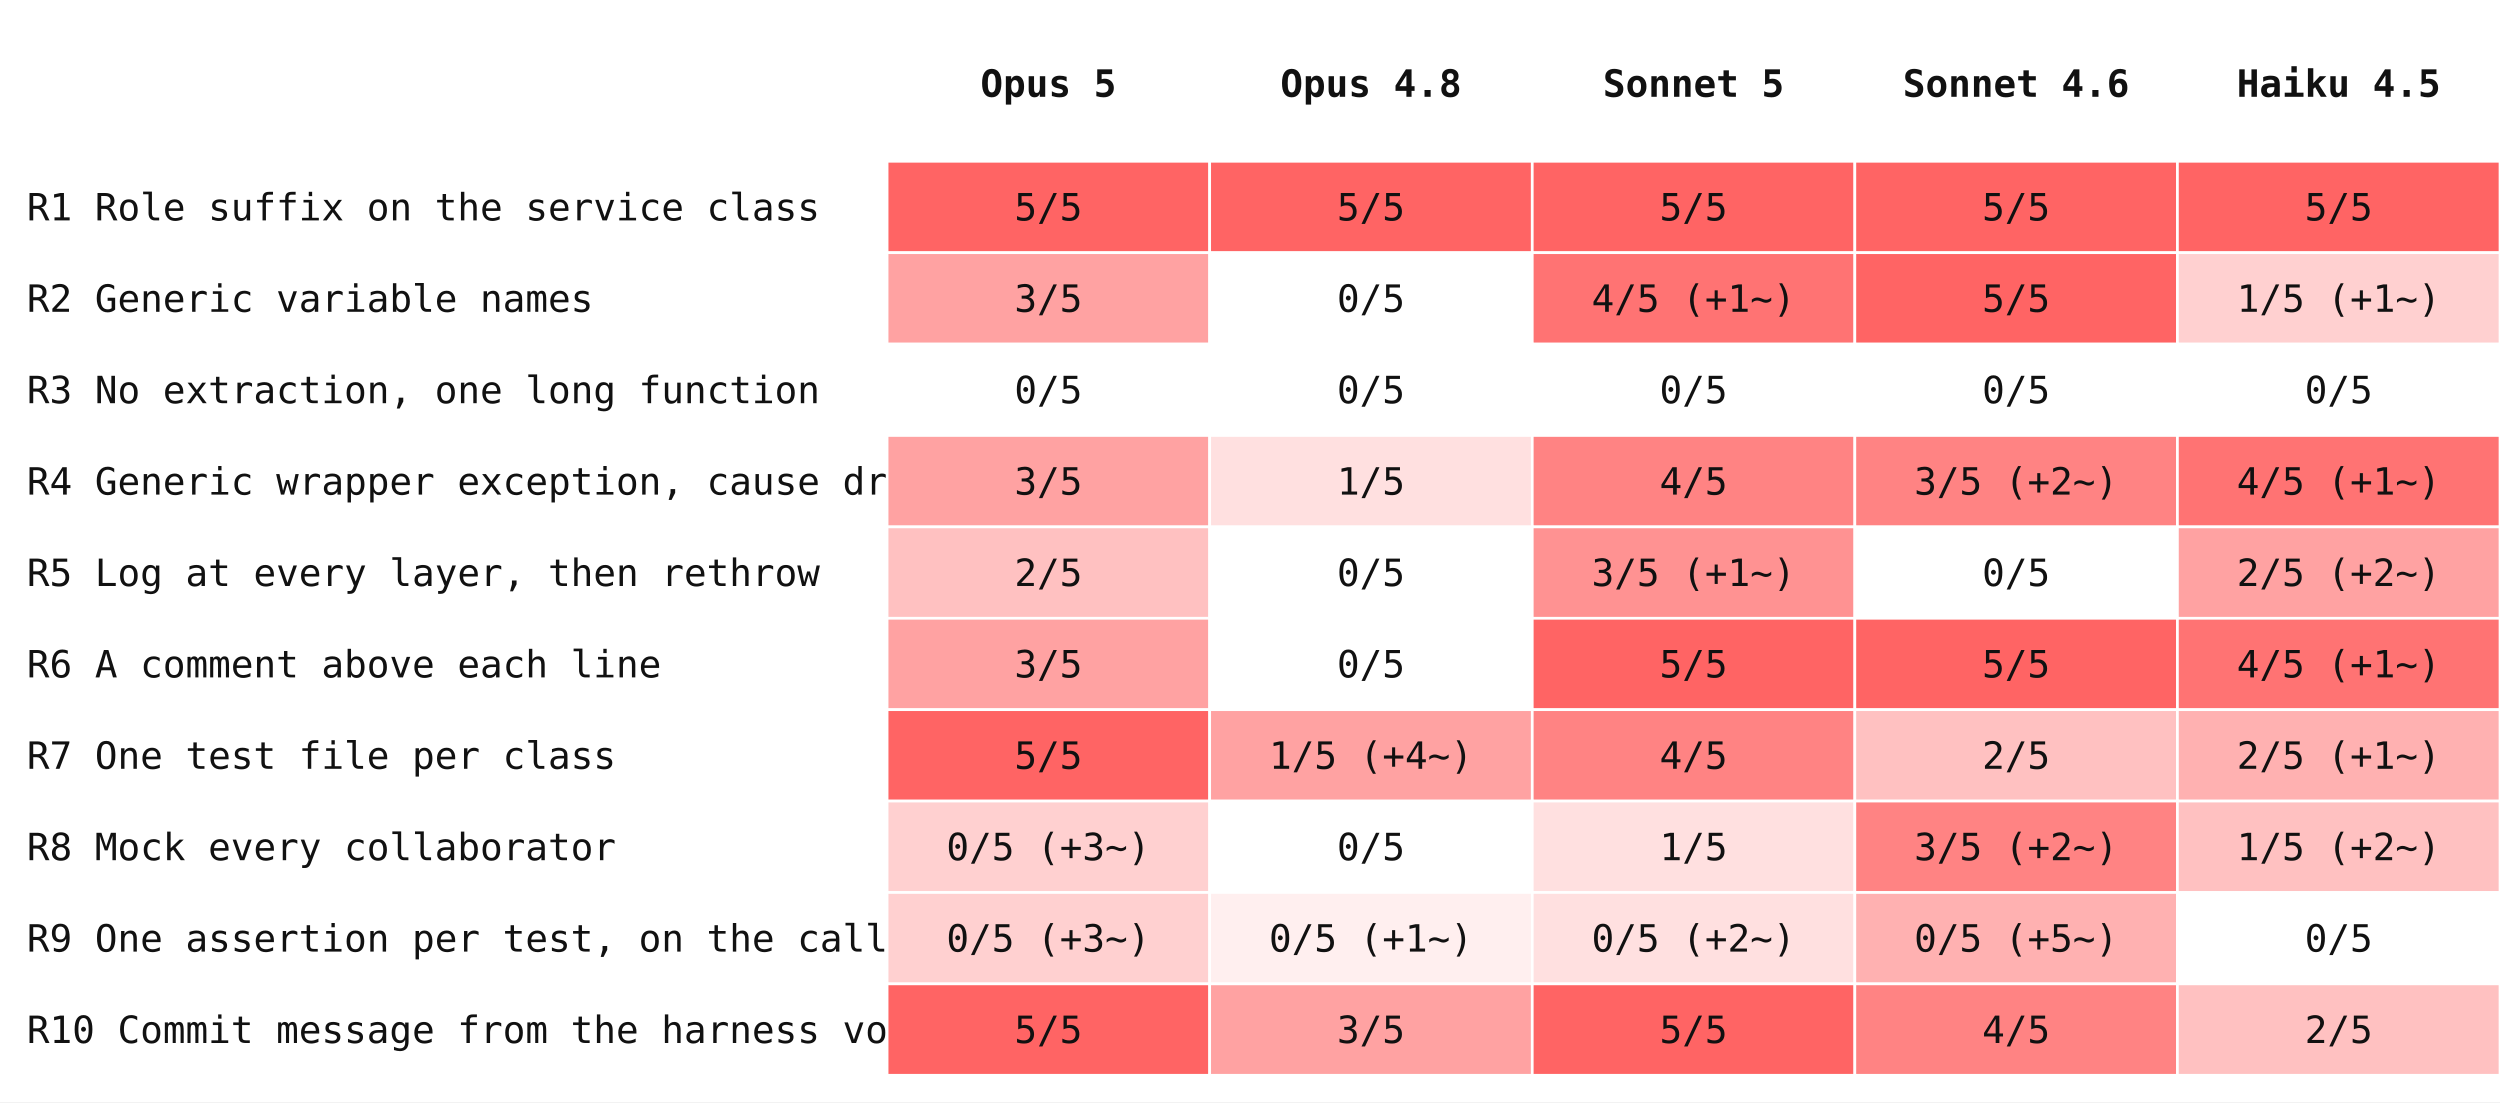
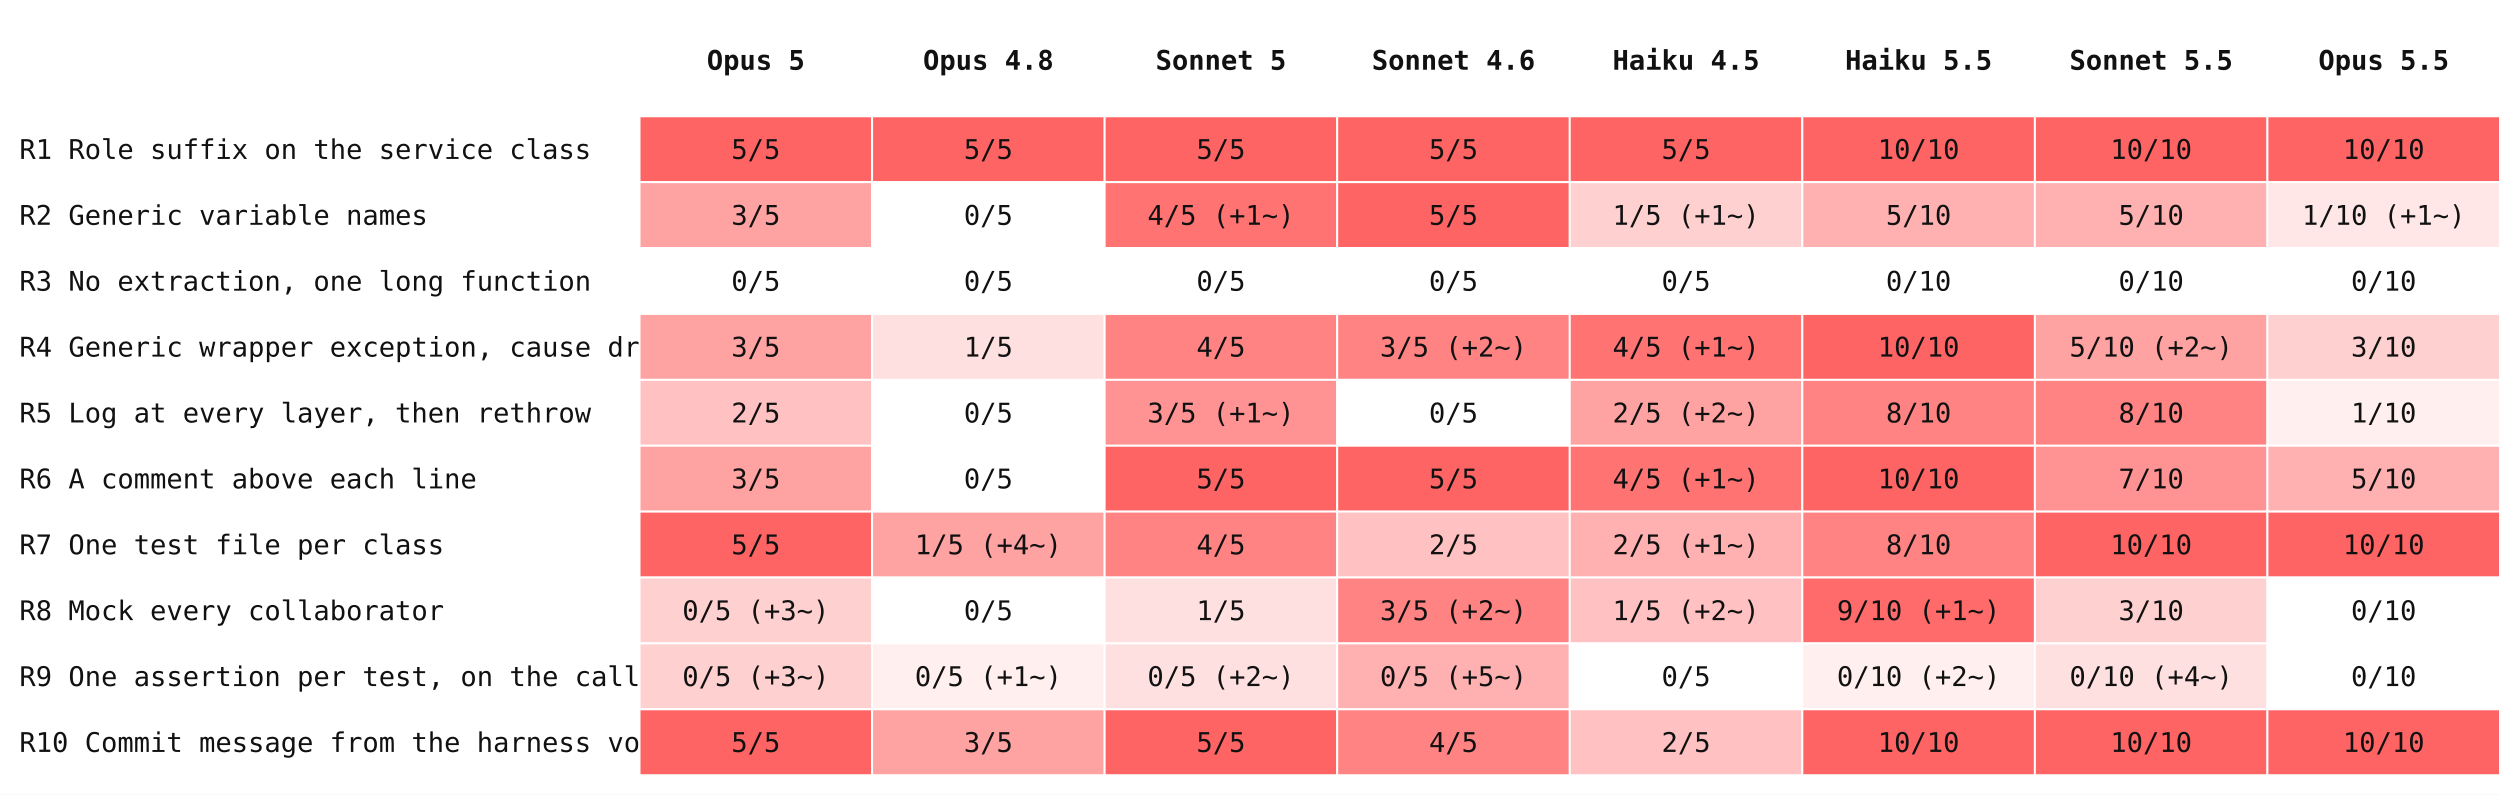
- <svg xmlns="http://www.w3.org/2000/svg" width="930" height="410" viewBox="0 0 930 410" font-family="monospace" font-size="14">
+ <svg xmlns="http://www.w3.org/2000/svg" width="1290" height="410" viewBox="0 0 1290 410" font-family="monospace" font-size="14">
  <rect width="100%" height="100%" fill="#ffffff" />
  <text x="390" y="36" text-anchor="middle" font-weight="bold" fill="#111">Opus 5</text>
  <text x="510" y="36" text-anchor="middle" font-weight="bold" fill="#111">Opus 4.8</text>
  <text x="630" y="36" text-anchor="middle" font-weight="bold" fill="#111">Sonnet 5</text>
  <text x="750" y="36" text-anchor="middle" font-weight="bold" fill="#111">Sonnet 4.6</text>
  <text x="870" y="36" text-anchor="middle" font-weight="bold" fill="#111">Haiku 4.5</text>
+   <text x="990" y="36" text-anchor="middle" font-weight="bold" fill="#111">Haiku 5.5</text>
+   <text x="1110" y="36" text-anchor="middle" font-weight="bold" fill="#111">Sonnet 5.5</text>
+   <text x="1230" y="36" text-anchor="middle" font-weight="bold" fill="#111">Opus 5.5</text>
  <text x="10" y="82" fill="#111">R1 Role suffix on the service class</text>
  <rect x="330" y="60" width="120" height="34" fill="rgb(255,100,100)" stroke="#fff" />
  <text x="390" y="82" text-anchor="middle" fill="#111">5/5</text>
  <rect x="450" y="60" width="120" height="34" fill="rgb(255,100,100)" stroke="#fff" />
  <text x="510" y="82" text-anchor="middle" fill="#111">5/5</text>
  <rect x="570" y="60" width="120" height="34" fill="rgb(255,100,100)" stroke="#fff" />
  <text x="630" y="82" text-anchor="middle" fill="#111">5/5</text>
  <rect x="690" y="60" width="120" height="34" fill="rgb(255,100,100)" stroke="#fff" />
  <text x="750" y="82" text-anchor="middle" fill="#111">5/5</text>
  <rect x="810" y="60" width="120" height="34" fill="rgb(255,100,100)" stroke="#fff" />
  <text x="870" y="82" text-anchor="middle" fill="#111">5/5</text>
+   <rect x="930" y="60" width="120" height="34" fill="rgb(255,100,100)" stroke="#fff" />
+   <text x="990" y="82" text-anchor="middle" fill="#111">10/10</text>
+   <rect x="1050" y="60" width="120" height="34" fill="rgb(255,100,100)" stroke="#fff" />
+   <text x="1110" y="82" text-anchor="middle" fill="#111">10/10</text>
+   <rect x="1170" y="60" width="120" height="34" fill="rgb(255,100,100)" stroke="#fff" />
+   <text x="1230" y="82" text-anchor="middle" fill="#111">10/10</text>
  <text x="10" y="116" fill="#111">R2 Generic variable names</text>
  <rect x="330" y="94" width="120" height="34" fill="rgb(255,162,162)" stroke="#fff" />
  <text x="390" y="116" text-anchor="middle" fill="#111">3/5</text>
  <rect x="450" y="94" width="120" height="34" fill="rgb(255,255,255)" stroke="#fff" />
  <text x="510" y="116" text-anchor="middle" fill="#111">0/5</text>
  <rect x="570" y="94" width="120" height="34" fill="rgb(255,115,115)" stroke="#fff" />
  <text x="630" y="116" text-anchor="middle" fill="#111">4/5 (+1~)</text>
  <rect x="690" y="94" width="120" height="34" fill="rgb(255,100,100)" stroke="#fff" />
  <text x="750" y="116" text-anchor="middle" fill="#111">5/5</text>
  <rect x="810" y="94" width="120" height="34" fill="rgb(255,208,208)" stroke="#fff" />
  <text x="870" y="116" text-anchor="middle" fill="#111">1/5 (+1~)</text>
+   <rect x="930" y="94" width="120" height="34" fill="rgb(255,177,177)" stroke="#fff" />
+   <text x="990" y="116" text-anchor="middle" fill="#111">5/10</text>
+   <rect x="1050" y="94" width="120" height="34" fill="rgb(255,177,177)" stroke="#fff" />
+   <text x="1110" y="116" text-anchor="middle" fill="#111">5/10</text>
+   <rect x="1170" y="94" width="120" height="34" fill="rgb(255,231,231)" stroke="#fff" />
+   <text x="1230" y="116" text-anchor="middle" fill="#111">1/10 (+1~)</text>
  <text x="10" y="150" fill="#111">R3 No extraction, one long function</text>
  <rect x="330" y="128" width="120" height="34" fill="rgb(255,255,255)" stroke="#fff" />
  <text x="390" y="150" text-anchor="middle" fill="#111">0/5</text>
  <rect x="450" y="128" width="120" height="34" fill="rgb(255,255,255)" stroke="#fff" />
  <text x="510" y="150" text-anchor="middle" fill="#111">0/5</text>
  <rect x="570" y="128" width="120" height="34" fill="rgb(255,255,255)" stroke="#fff" />
  <text x="630" y="150" text-anchor="middle" fill="#111">0/5</text>
  <rect x="690" y="128" width="120" height="34" fill="rgb(255,255,255)" stroke="#fff" />
  <text x="750" y="150" text-anchor="middle" fill="#111">0/5</text>
  <rect x="810" y="128" width="120" height="34" fill="rgb(255,255,255)" stroke="#fff" />
  <text x="870" y="150" text-anchor="middle" fill="#111">0/5</text>
+   <rect x="930" y="128" width="120" height="34" fill="rgb(255,255,255)" stroke="#fff" />
+   <text x="990" y="150" text-anchor="middle" fill="#111">0/10</text>
+   <rect x="1050" y="128" width="120" height="34" fill="rgb(255,255,255)" stroke="#fff" />
+   <text x="1110" y="150" text-anchor="middle" fill="#111">0/10</text>
+   <rect x="1170" y="128" width="120" height="34" fill="rgb(255,255,255)" stroke="#fff" />
+   <text x="1230" y="150" text-anchor="middle" fill="#111">0/10</text>
  <text x="10" y="184" fill="#111">R4 Generic wrapper exception, cause dropped</text>
  <rect x="330" y="162" width="120" height="34" fill="rgb(255,162,162)" stroke="#fff" />
  <text x="390" y="184" text-anchor="middle" fill="#111">3/5</text>
  <rect x="450" y="162" width="120" height="34" fill="rgb(255,224,224)" stroke="#fff" />
  <text x="510" y="184" text-anchor="middle" fill="#111">1/5</text>
  <rect x="570" y="162" width="120" height="34" fill="rgb(255,131,131)" stroke="#fff" />
  <text x="630" y="184" text-anchor="middle" fill="#111">4/5</text>
  <rect x="690" y="162" width="120" height="34" fill="rgb(255,131,131)" stroke="#fff" />
  <text x="750" y="184" text-anchor="middle" fill="#111">3/5 (+2~)</text>
  <rect x="810" y="162" width="120" height="34" fill="rgb(255,115,115)" stroke="#fff" />
  <text x="870" y="184" text-anchor="middle" fill="#111">4/5 (+1~)</text>
+   <rect x="930" y="162" width="120" height="34" fill="rgb(255,100,100)" stroke="#fff" />
+   <text x="990" y="184" text-anchor="middle" fill="#111">10/10</text>
+   <rect x="1050" y="162" width="120" height="34" fill="rgb(255,162,162)" stroke="#fff" />
+   <text x="1110" y="184" text-anchor="middle" fill="#111">5/10 (+2~)</text>
+   <rect x="1170" y="162" width="120" height="34" fill="rgb(255,208,208)" stroke="#fff" />
+   <text x="1230" y="184" text-anchor="middle" fill="#111">3/10</text>
  <text x="10" y="218" fill="#111">R5 Log at every layer, then rethrow</text>
  <rect x="330" y="196" width="120" height="34" fill="rgb(255,193,193)" stroke="#fff" />
  <text x="390" y="218" text-anchor="middle" fill="#111">2/5</text>
  <rect x="450" y="196" width="120" height="34" fill="rgb(255,255,255)" stroke="#fff" />
  <text x="510" y="218" text-anchor="middle" fill="#111">0/5</text>
  <rect x="570" y="196" width="120" height="34" fill="rgb(255,146,146)" stroke="#fff" />
  <text x="630" y="218" text-anchor="middle" fill="#111">3/5 (+1~)</text>
  <rect x="690" y="196" width="120" height="34" fill="rgb(255,255,255)" stroke="#fff" />
  <text x="750" y="218" text-anchor="middle" fill="#111">0/5</text>
  <rect x="810" y="196" width="120" height="34" fill="rgb(255,162,162)" stroke="#fff" />
  <text x="870" y="218" text-anchor="middle" fill="#111">2/5 (+2~)</text>
+   <rect x="930" y="196" width="120" height="34" fill="rgb(255,131,131)" stroke="#fff" />
+   <text x="990" y="218" text-anchor="middle" fill="#111">8/10</text>
+   <rect x="1050" y="196" width="120" height="34" fill="rgb(255,131,131)" stroke="#fff" />
+   <text x="1110" y="218" text-anchor="middle" fill="#111">8/10</text>
+   <rect x="1170" y="196" width="120" height="34" fill="rgb(255,239,239)" stroke="#fff" />
+   <text x="1230" y="218" text-anchor="middle" fill="#111">1/10</text>
  <text x="10" y="252" fill="#111">R6 A comment above each line</text>
  <rect x="330" y="230" width="120" height="34" fill="rgb(255,162,162)" stroke="#fff" />
  <text x="390" y="252" text-anchor="middle" fill="#111">3/5</text>
  <rect x="450" y="230" width="120" height="34" fill="rgb(255,255,255)" stroke="#fff" />
  <text x="510" y="252" text-anchor="middle" fill="#111">0/5</text>
  <rect x="570" y="230" width="120" height="34" fill="rgb(255,100,100)" stroke="#fff" />
  <text x="630" y="252" text-anchor="middle" fill="#111">5/5</text>
  <rect x="690" y="230" width="120" height="34" fill="rgb(255,100,100)" stroke="#fff" />
  <text x="750" y="252" text-anchor="middle" fill="#111">5/5</text>
  <rect x="810" y="230" width="120" height="34" fill="rgb(255,115,115)" stroke="#fff" />
  <text x="870" y="252" text-anchor="middle" fill="#111">4/5 (+1~)</text>
+   <rect x="930" y="230" width="120" height="34" fill="rgb(255,100,100)" stroke="#fff" />
+   <text x="990" y="252" text-anchor="middle" fill="#111">10/10</text>
+   <rect x="1050" y="230" width="120" height="34" fill="rgb(255,146,146)" stroke="#fff" />
+   <text x="1110" y="252" text-anchor="middle" fill="#111">7/10</text>
+   <rect x="1170" y="230" width="120" height="34" fill="rgb(255,177,177)" stroke="#fff" />
+   <text x="1230" y="252" text-anchor="middle" fill="#111">5/10</text>
  <text x="10" y="286" fill="#111">R7 One test file per class</text>
  <rect x="330" y="264" width="120" height="34" fill="rgb(255,100,100)" stroke="#fff" />
  <text x="390" y="286" text-anchor="middle" fill="#111">5/5</text>
  <rect x="450" y="264" width="120" height="34" fill="rgb(255,162,162)" stroke="#fff" />
  <text x="510" y="286" text-anchor="middle" fill="#111">1/5 (+4~)</text>
  <rect x="570" y="264" width="120" height="34" fill="rgb(255,131,131)" stroke="#fff" />
  <text x="630" y="286" text-anchor="middle" fill="#111">4/5</text>
  <rect x="690" y="264" width="120" height="34" fill="rgb(255,193,193)" stroke="#fff" />
  <text x="750" y="286" text-anchor="middle" fill="#111">2/5</text>
  <rect x="810" y="264" width="120" height="34" fill="rgb(255,177,177)" stroke="#fff" />
  <text x="870" y="286" text-anchor="middle" fill="#111">2/5 (+1~)</text>
+   <rect x="930" y="264" width="120" height="34" fill="rgb(255,131,131)" stroke="#fff" />
+   <text x="990" y="286" text-anchor="middle" fill="#111">8/10</text>
+   <rect x="1050" y="264" width="120" height="34" fill="rgb(255,100,100)" stroke="#fff" />
+   <text x="1110" y="286" text-anchor="middle" fill="#111">10/10</text>
+   <rect x="1170" y="264" width="120" height="34" fill="rgb(255,100,100)" stroke="#fff" />
+   <text x="1230" y="286" text-anchor="middle" fill="#111">10/10</text>
  <text x="10" y="320" fill="#111">R8 Mock every collaborator</text>
  <rect x="330" y="298" width="120" height="34" fill="rgb(255,208,208)" stroke="#fff" />
  <text x="390" y="320" text-anchor="middle" fill="#111">0/5 (+3~)</text>
  <rect x="450" y="298" width="120" height="34" fill="rgb(255,255,255)" stroke="#fff" />
  <text x="510" y="320" text-anchor="middle" fill="#111">0/5</text>
  <rect x="570" y="298" width="120" height="34" fill="rgb(255,224,224)" stroke="#fff" />
  <text x="630" y="320" text-anchor="middle" fill="#111">1/5</text>
  <rect x="690" y="298" width="120" height="34" fill="rgb(255,131,131)" stroke="#fff" />
  <text x="750" y="320" text-anchor="middle" fill="#111">3/5 (+2~)</text>
  <rect x="810" y="298" width="120" height="34" fill="rgb(255,193,193)" stroke="#fff" />
  <text x="870" y="320" text-anchor="middle" fill="#111">1/5 (+2~)</text>
+   <rect x="930" y="298" width="120" height="34" fill="rgb(255,107,107)" stroke="#fff" />
+   <text x="990" y="320" text-anchor="middle" fill="#111">9/10 (+1~)</text>
+   <rect x="1050" y="298" width="120" height="34" fill="rgb(255,208,208)" stroke="#fff" />
+   <text x="1110" y="320" text-anchor="middle" fill="#111">3/10</text>
+   <rect x="1170" y="298" width="120" height="34" fill="rgb(255,255,255)" stroke="#fff" />
+   <text x="1230" y="320" text-anchor="middle" fill="#111">0/10</text>
  <text x="10" y="354" fill="#111">R9 One assertion per test, on the call</text>
  <rect x="330" y="332" width="120" height="34" fill="rgb(255,208,208)" stroke="#fff" />
  <text x="390" y="354" text-anchor="middle" fill="#111">0/5 (+3~)</text>
  <rect x="450" y="332" width="120" height="34" fill="rgb(255,239,239)" stroke="#fff" />
  <text x="510" y="354" text-anchor="middle" fill="#111">0/5 (+1~)</text>
  <rect x="570" y="332" width="120" height="34" fill="rgb(255,224,224)" stroke="#fff" />
  <text x="630" y="354" text-anchor="middle" fill="#111">0/5 (+2~)</text>
  <rect x="690" y="332" width="120" height="34" fill="rgb(255,177,177)" stroke="#fff" />
  <text x="750" y="354" text-anchor="middle" fill="#111">0/5 (+5~)</text>
  <rect x="810" y="332" width="120" height="34" fill="rgb(255,255,255)" stroke="#fff" />
  <text x="870" y="354" text-anchor="middle" fill="#111">0/5</text>
+   <rect x="930" y="332" width="120" height="34" fill="rgb(255,239,239)" stroke="#fff" />
+   <text x="990" y="354" text-anchor="middle" fill="#111">0/10 (+2~)</text>
+   <rect x="1050" y="332" width="120" height="34" fill="rgb(255,224,224)" stroke="#fff" />
+   <text x="1110" y="354" text-anchor="middle" fill="#111">0/10 (+4~)</text>
+   <rect x="1170" y="332" width="120" height="34" fill="rgb(255,255,255)" stroke="#fff" />
+   <text x="1230" y="354" text-anchor="middle" fill="#111">0/10</text>
  <text x="10" y="388" fill="#111">R10 Commit message from the harness vocabulary</text>
  <rect x="330" y="366" width="120" height="34" fill="rgb(255,100,100)" stroke="#fff" />
  <text x="390" y="388" text-anchor="middle" fill="#111">5/5</text>
  <rect x="450" y="366" width="120" height="34" fill="rgb(255,162,162)" stroke="#fff" />
  <text x="510" y="388" text-anchor="middle" fill="#111">3/5</text>
  <rect x="570" y="366" width="120" height="34" fill="rgb(255,100,100)" stroke="#fff" />
  <text x="630" y="388" text-anchor="middle" fill="#111">5/5</text>
  <rect x="690" y="366" width="120" height="34" fill="rgb(255,131,131)" stroke="#fff" />
  <text x="750" y="388" text-anchor="middle" fill="#111">4/5</text>
  <rect x="810" y="366" width="120" height="34" fill="rgb(255,193,193)" stroke="#fff" />
  <text x="870" y="388" text-anchor="middle" fill="#111">2/5</text>
+   <rect x="930" y="366" width="120" height="34" fill="rgb(255,100,100)" stroke="#fff" />
+   <text x="990" y="388" text-anchor="middle" fill="#111">10/10</text>
+   <rect x="1050" y="366" width="120" height="34" fill="rgb(255,100,100)" stroke="#fff" />
+   <text x="1110" y="388" text-anchor="middle" fill="#111">10/10</text>
+   <rect x="1170" y="366" width="120" height="34" fill="rgb(255,100,100)" stroke="#fff" />
+   <text x="1230" y="388" text-anchor="middle" fill="#111">10/10</text>
</svg>
